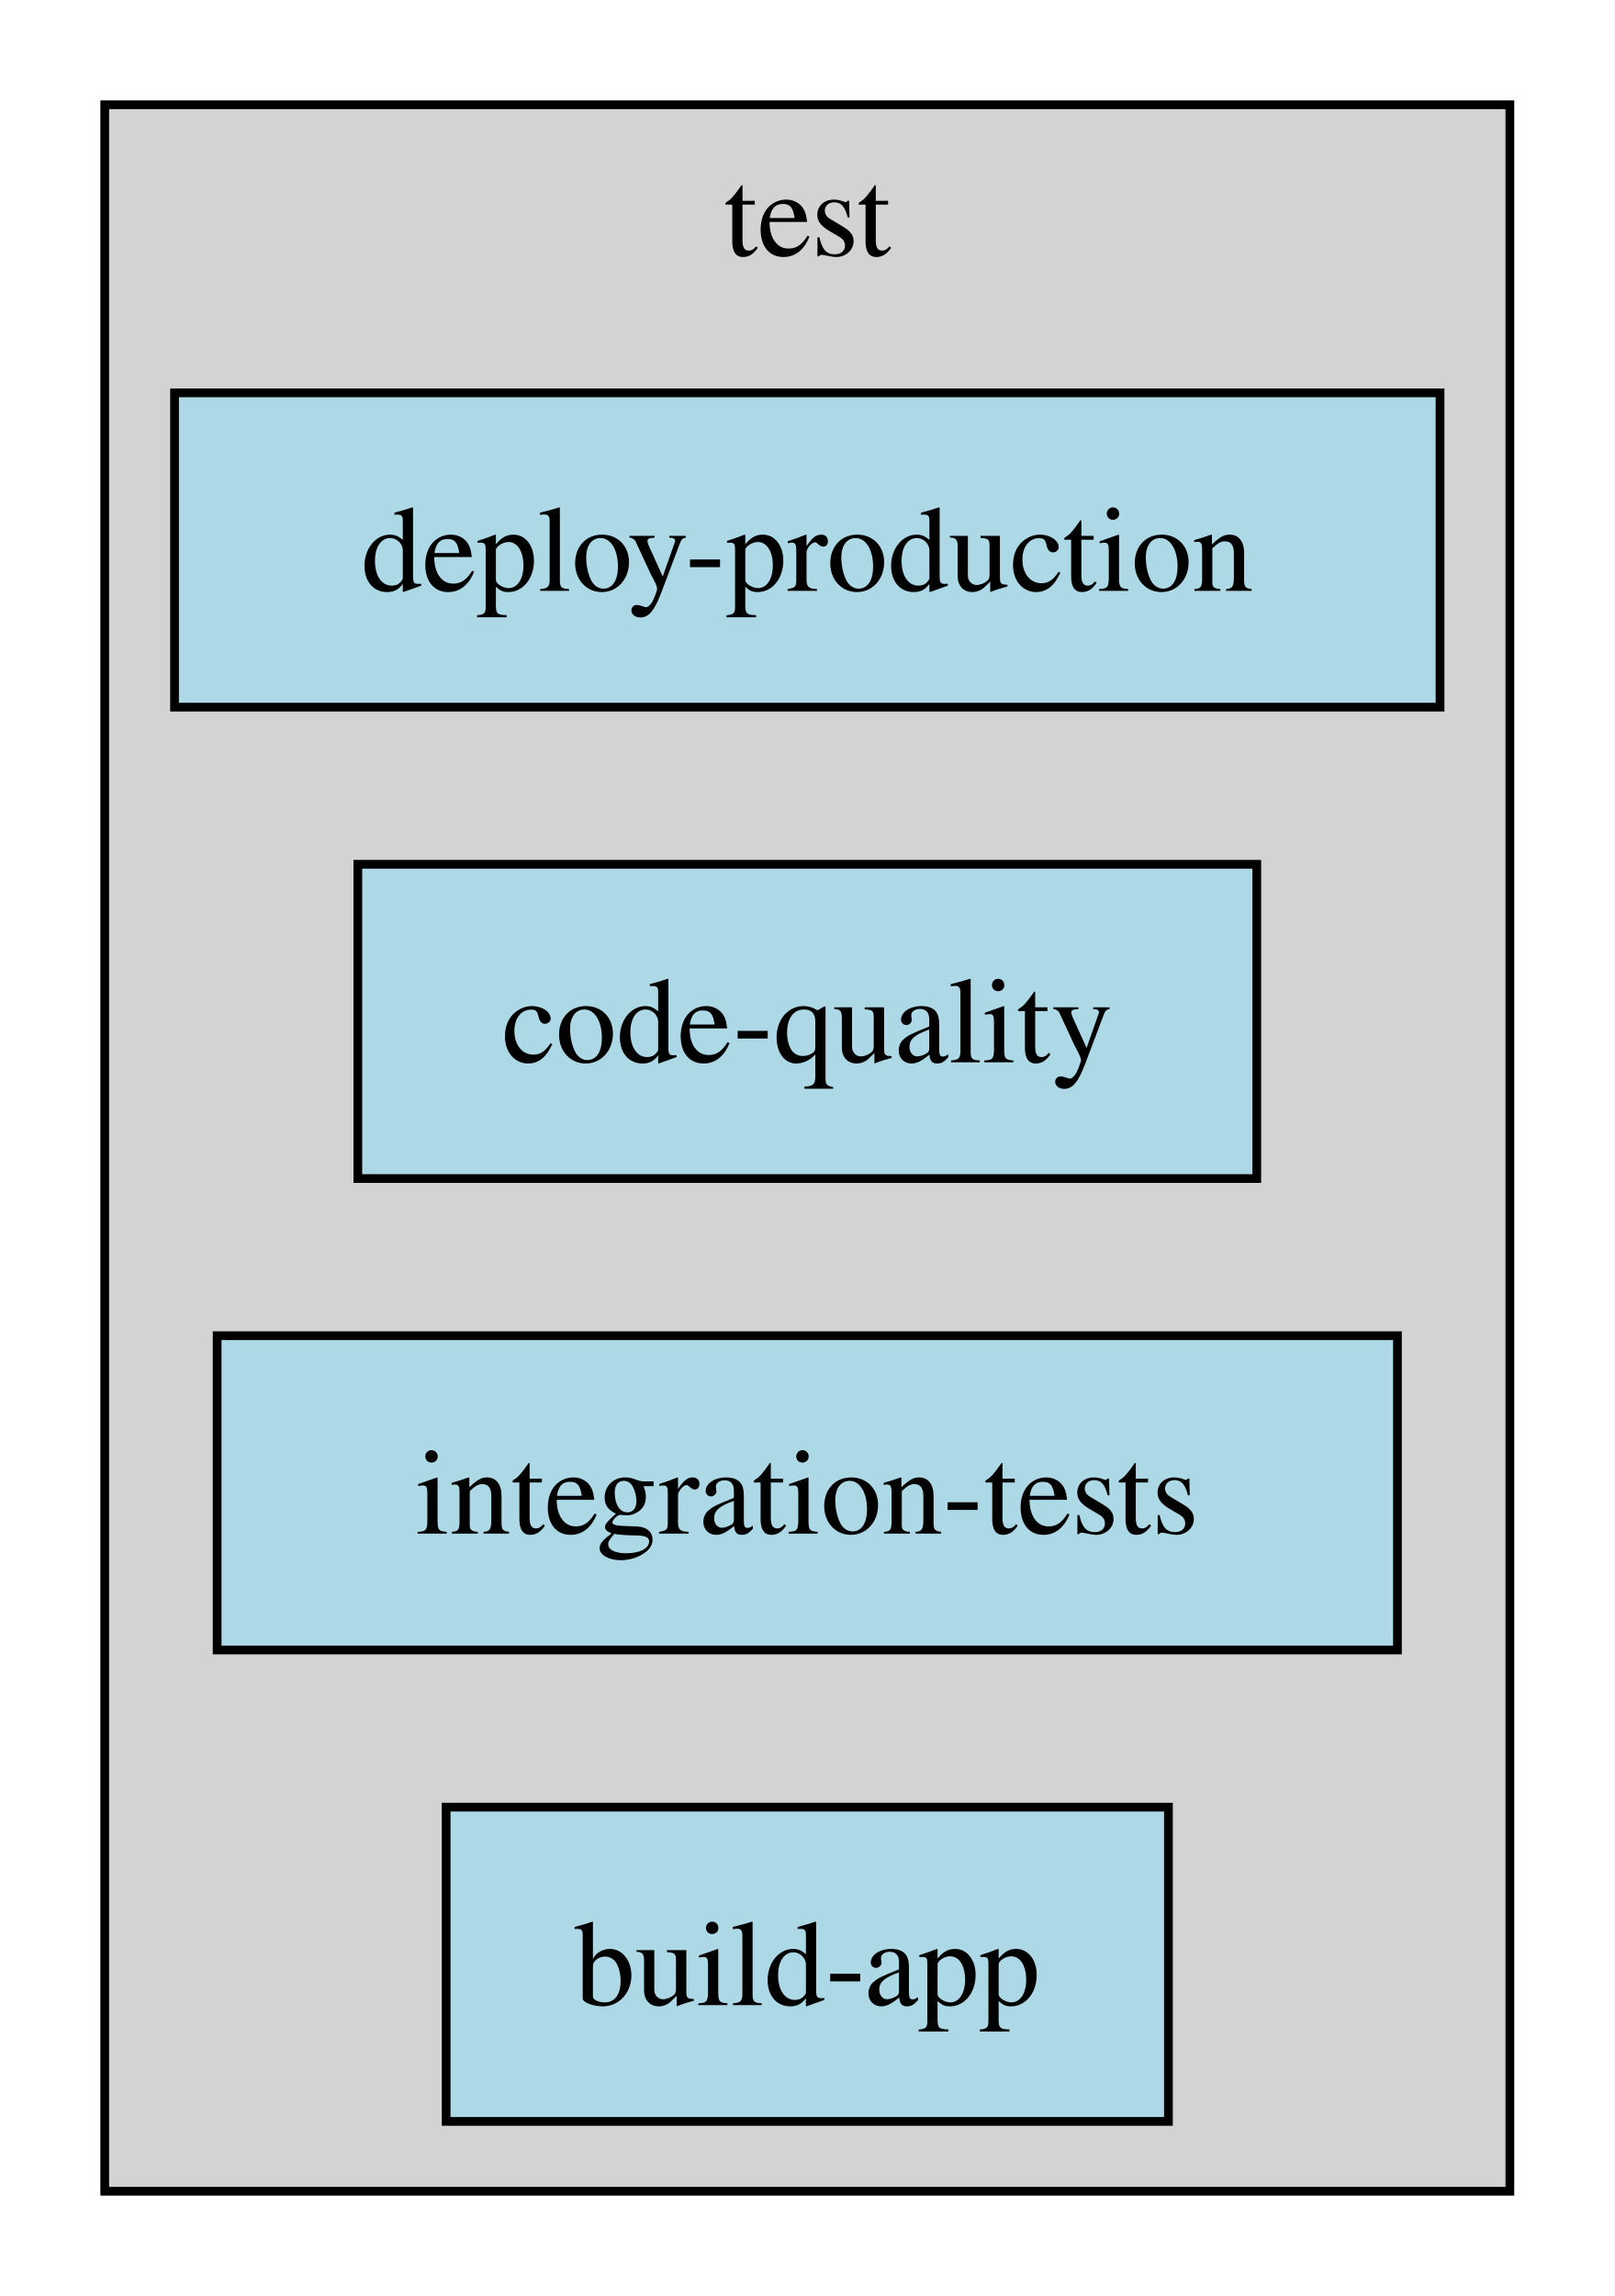
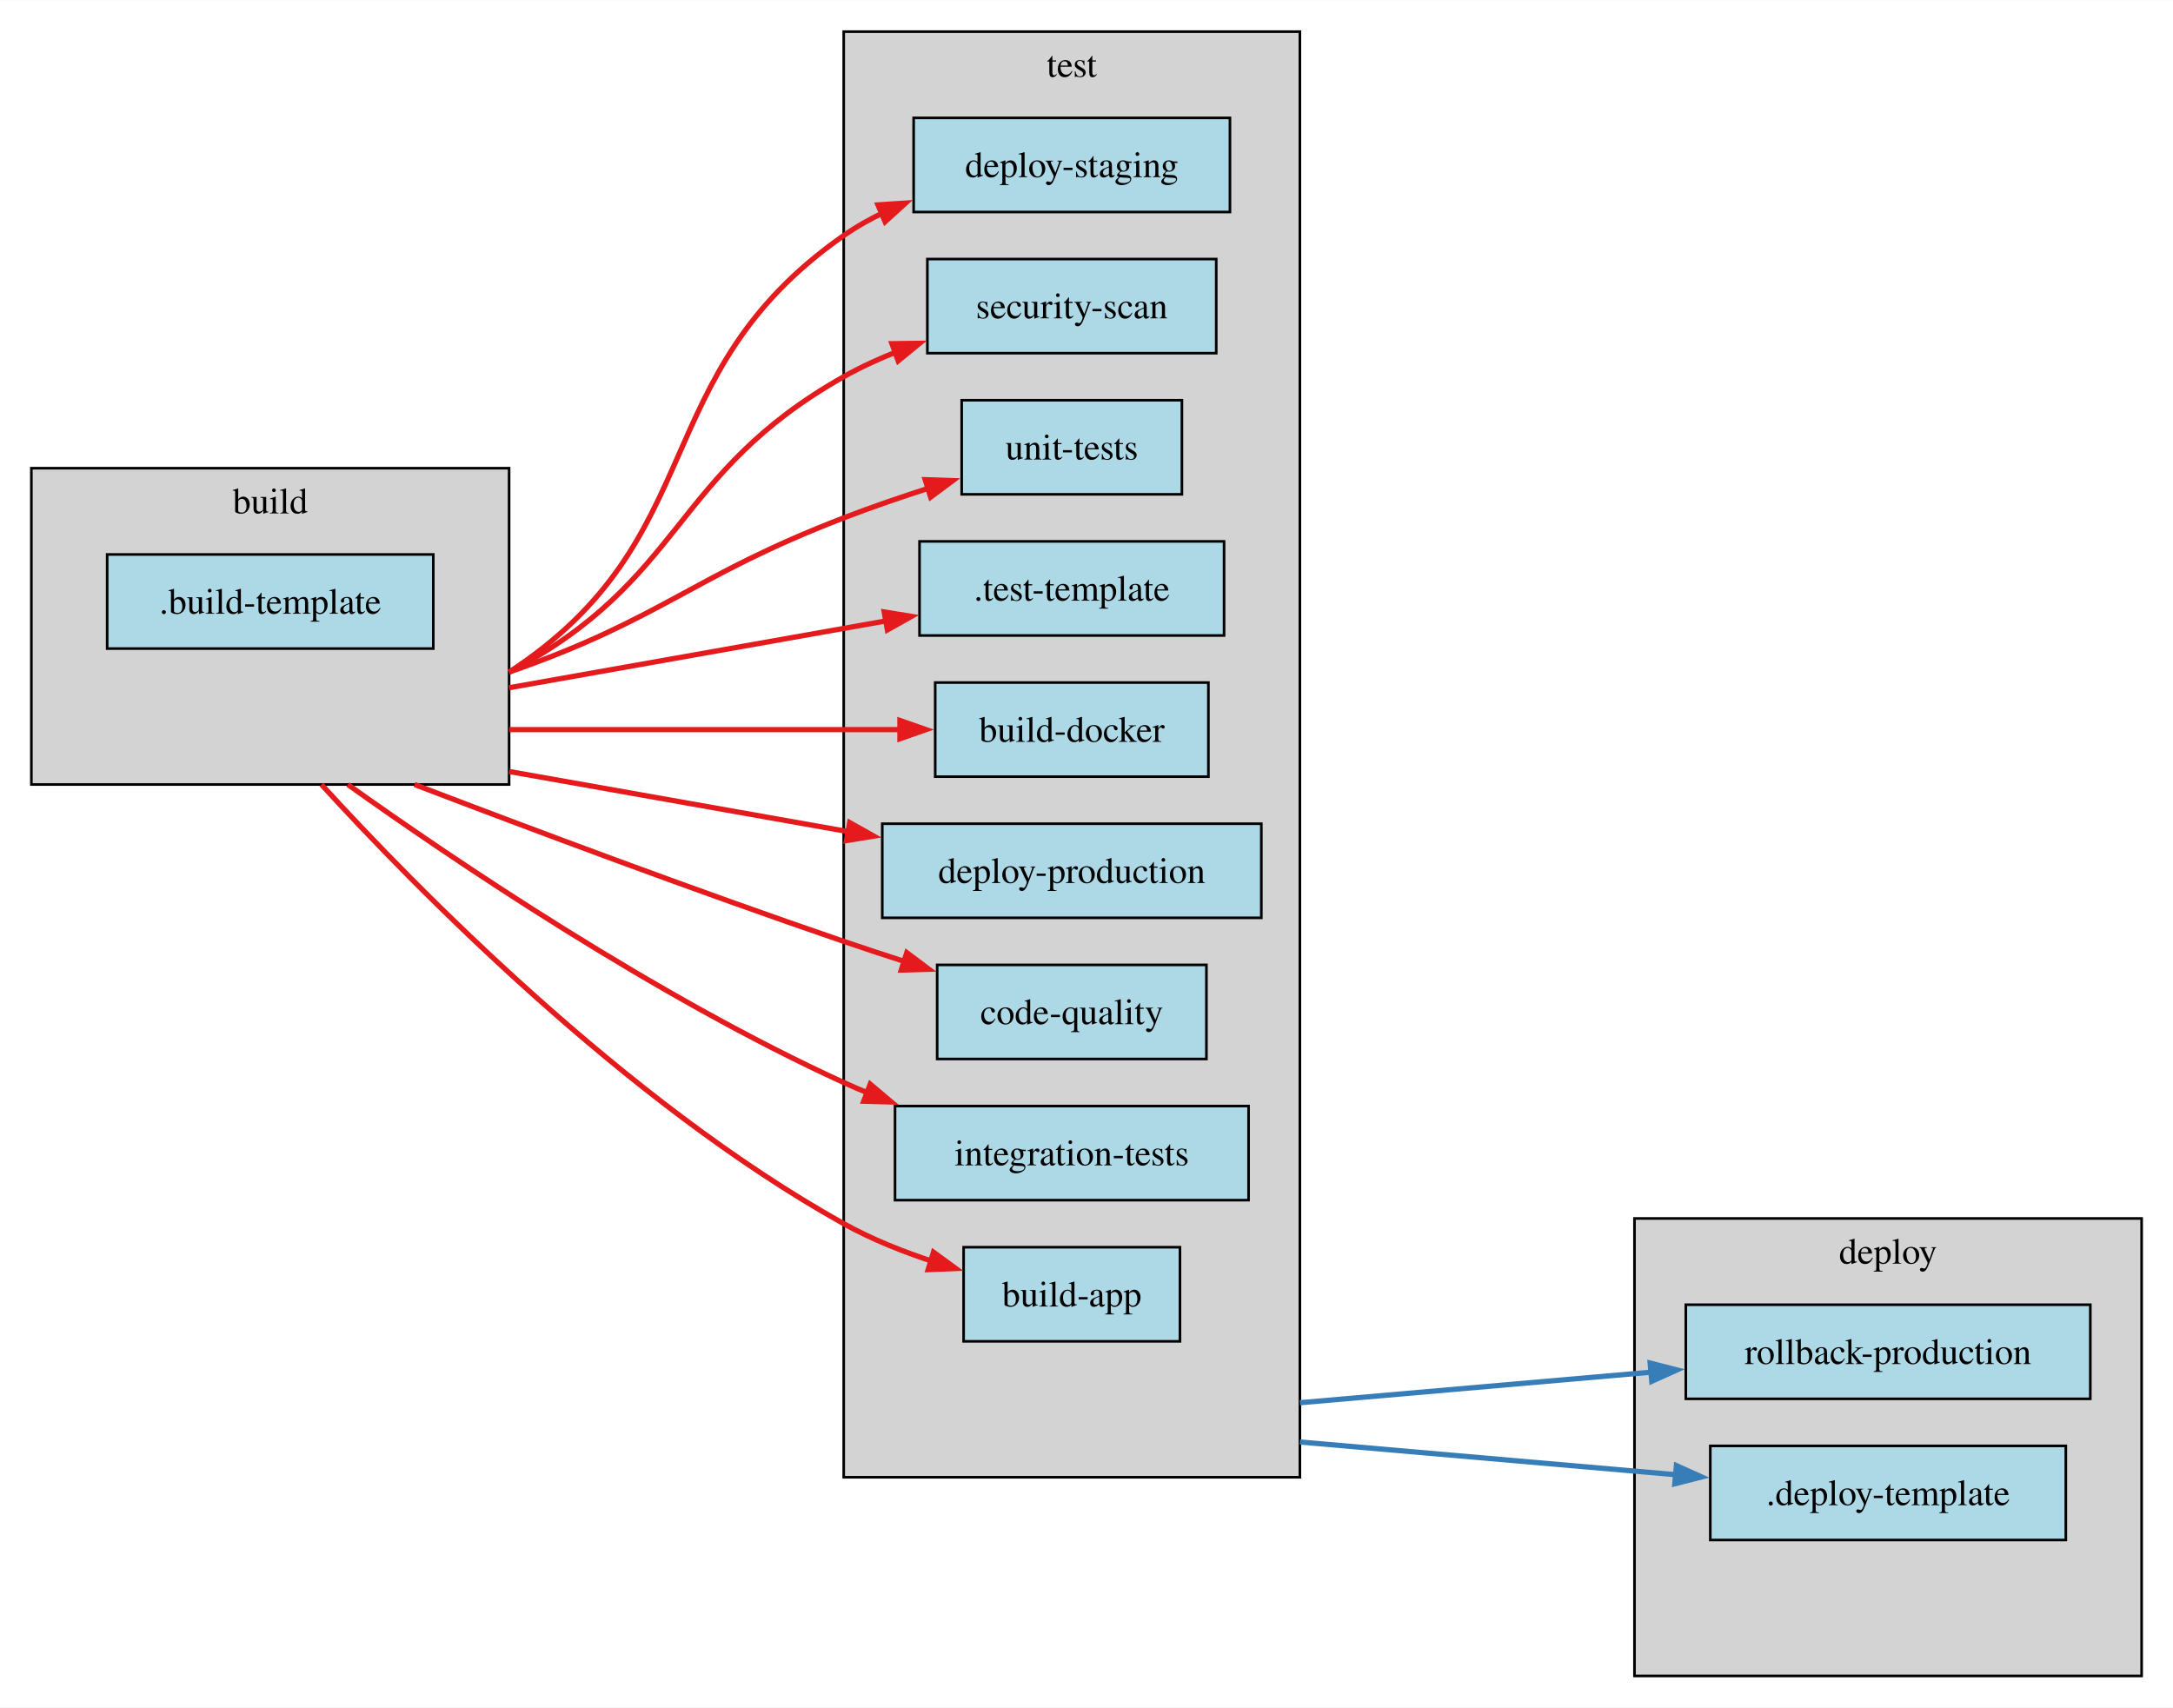
- <svg xmlns="http://www.w3.org/2000/svg" xmlns:xlink="http://www.w3.org/1999/xlink" width="185pt" height="263pt" viewBox="0.00 0.00 185.00 263.00">
-   <g id="graph0" class="graph" transform="scale(1 1) rotate(0) translate(4 259)">
-     <polygon fill="white" stroke="none" points="-4,4 -4,-259 181,-259 181,4 -4,4" />
+ <svg xmlns="http://www.w3.org/2000/svg" xmlns:xlink="http://www.w3.org/1999/xlink" width="831pt" height="653pt" viewBox="0.00 0.00 831.25 653.00">
+   <g id="graph0" class="graph" transform="scale(1 1) rotate(0) translate(4 649)">
+     <polygon fill="white" stroke="none" points="-4,4 -4,-649 827.25,-649 827.25,4 -4,4" />
    <g id="clust1" class="cluster">
-       <polygon fill="lightgrey" stroke="black" points="8,-8 8,-247 169,-247 169,-8 8,-8" />
-       <text text-anchor="middle" x="88.5" y="-229.7" font-family="Times,serif" font-size="14.00">test</text>
+       <polygon fill="lightgrey" stroke="black" points="8,-349 8,-470 190.75,-470 190.75,-349 8,-349" />
+       <text text-anchor="middle" x="99.38" y="-452.7" font-family="Times,serif" font-size="14.00">build</text>
    </g>
-     <g id="node1" class="node">
-       <g id="a_node1">
-         <a xlink:title="---&#10;variables:&#10;  BUILD_TYPE: optimized&#10;script:&#10;- echo &quot;Building application with overrides...&quot;&#10;- echo &quot;Build type: ${BUILD_TYPE}&quot;&#10;- mkdir -p build&#10;- echo &quot;app-v${VERSION}-optimized&quot; &gt; build/app.txt&#10;- echo &quot;Build completed with custom configuration&quot;&#10;after_script:&#10;- echo &quot;Custom post-build step&quot;&#10;- ls -la build/&#10;">
-           <polygon fill="lightblue" stroke="black" points="129.88,-52 47.12,-52 47.12,-16 129.88,-16 129.88,-52" />
-           <text text-anchor="middle" x="88.5" y="-29.32" font-family="Times,serif" font-size="14.00">build-app</text>
+     <g id="clust2" class="cluster">
+       <polygon fill="lightgrey" stroke="black" points="318.75,-84 318.75,-637 493.25,-637 493.25,-84 318.75,-84" />
+       <text text-anchor="middle" x="406" y="-619.7" font-family="Times,serif" font-size="14.00">test</text>
+     </g>
+     <g id="clust3" class="cluster">
+       <polygon fill="lightgrey" stroke="black" points="621.25,-8 621.25,-183 815.25,-183 815.25,-8 621.25,-8" />
+       <text text-anchor="middle" x="718.25" y="-165.7" font-family="Times,serif" font-size="14.00">deploy</text>
+     </g>
+     <g id="node4" class="node">
+       <g id="a_node4">
+         <a xlink:title="---&#10;variables:&#10;  BUILD_TYPE: optimized&#10;script:&#10;- echo &quot;Building application...&quot;&#10;- mkdir -p build&#10;- echo &quot;app-v1.0.0&quot; &gt; build/app.txt&#10;- echo &quot;Build completed successfully&quot;&#10;after_script:&#10;- echo &quot;Custom post-build step&quot;&#10;- ls -la build/&#10;extends: &quot;.build-template&quot;&#10;">
+           <polygon fill="lightblue" stroke="black" points="447.38,-172 364.62,-172 364.62,-136 447.38,-136 447.38,-172" />
+           <text text-anchor="middle" x="406" y="-149.32" font-family="Times,serif" font-size="14.00">build-app</text>
        </a>
      </g>
    </g>
-     <g id="node2" class="node">
-       <g id="a_node2">
-         <a xlink:title="---&#10;allow_failure: true&#10;script:&#10;- echo &quot;Running integration tests (with override)...&quot;&#10;- echo &quot;Test suite: Integration Tests (Extended)&quot;&#10;- echo &quot;Running additional smoke tests...&quot;&#10;- echo &quot;Tests passed: 50/50&quot;&#10;- echo &quot;All integration tests passed&quot;&#10;">
-           <polygon fill="lightblue" stroke="black" points="156.12,-106 20.88,-106 20.88,-70 156.12,-70 156.12,-106" />
-           <text text-anchor="middle" x="88.5" y="-83.33" font-family="Times,serif" font-size="14.00">integration-tests</text>
+     <g id="edge1" class="edge">
+       <path fill="none" stroke="#e41a1c" stroke-width="2" d="M118.96,-349C154.22,-310.38 234.84,-227.76 318.75,-181 329.56,-174.98 341.89,-170.1 353.79,-166.24" />
+       <polygon fill="#e41a1c" stroke="#e41a1c" stroke-width="2" points="353.08,-170.11 361.63,-163.86 351.05,-163.42 353.08,-170.11" />
+     </g>
+     <g id="node5" class="node">
+       <g id="a_node5">
+         <a xlink:title="---&#10;allow_failure: false&#10;script:&#10;- echo &quot;Running integration tests...&quot;&#10;- echo &quot;Test suite: Integration Tests&quot;&#10;- echo &quot;Tests passed: 45/45&quot;&#10;- echo &quot;All integration tests passed&quot;&#10;extends: &quot;.test-template&quot;&#10;dependencies:&#10;- build-app&#10;">
+           <polygon fill="lightblue" stroke="black" points="473.62,-226 338.38,-226 338.38,-190 473.62,-190 473.62,-226" />
+           <text text-anchor="middle" x="406" y="-203.32" font-family="Times,serif" font-size="14.00">integration-tests</text>
        </a>
      </g>
    </g>
-     <g id="node3" class="node">
-       <g id="a_node3">
+     <g id="edge2" class="edge">
+       <path fill="none" stroke="#e41a1c" stroke-width="2" d="M129.05,-349C169.59,-320.09 246.77,-267.89 318.75,-235 322.1,-233.47 325.57,-231.99 329.1,-230.57" />
+       <polygon fill="#e41a1c" stroke="#e41a1c" stroke-width="2" points="328.89,-234.39 336.99,-227.56 326.4,-227.85 328.89,-234.39" />
+     </g>
+     <g id="node6" class="node">
+       <g id="a_node6">
        <a xlink:title="---&#10;stage: test&#10;script:&#10;- echo &quot;Running code quality checks...&quot;&#10;- echo &quot;Analyzing code style...&quot;&#10;- echo &quot;Checking for code smells...&quot;&#10;- echo &quot;Quality score: A+&quot;&#10;dependencies:&#10;- build-app&#10;allow_failure: true&#10;">
-           <polygon fill="lightblue" stroke="black" points="140,-160 37,-160 37,-124 140,-124 140,-160" />
-           <text text-anchor="middle" x="88.5" y="-137.32" font-family="Times,serif" font-size="14.00">code-quality</text>
+           <polygon fill="lightblue" stroke="black" points="457.5,-280 354.5,-280 354.5,-244 457.5,-244 457.5,-280" />
+           <text text-anchor="middle" x="406" y="-257.32" font-family="Times,serif" font-size="14.00">code-quality</text>
        </a>
      </g>
    </g>
-     <g id="node4" class="node">
-       <g id="a_node4">
-         <a xlink:title="---&#10;before_script:&#10;- echo &quot;Preparing production deployment with extra checks...&quot;&#10;- echo &quot;Verifying all tests passed...&quot;&#10;- echo &quot;Checking deployment prerequisites...&quot;&#10;script:&#10;- echo &quot;Deploying to production environment (verified)...&quot;&#10;- echo &quot;Target: www.example.com&quot;&#10;- echo &quot;Running pre-deployment health checks...&quot;&#10;- echo &quot;Production deployment completed successfully&quot;&#10;after_script:&#10;- echo &quot;Running post-deployment verification...&quot;&#10;- echo &quot;Sending deployment notification...&quot;&#10;">
-           <polygon fill="lightblue" stroke="black" points="161,-214 16,-214 16,-178 161,-178 161,-214" />
-           <text text-anchor="middle" x="88.5" y="-191.32" font-family="Times,serif" font-size="14.00">deploy-production</text>
+     <g id="edge3" class="edge">
+       <path fill="none" stroke="#e41a1c" stroke-width="2" d="M154.58,-349C198.6,-332.17 262.39,-308.26 318.75,-289 326.7,-286.28 335.1,-283.52 343.41,-280.85" />
+       <polygon fill="#e41a1c" stroke="#e41a1c" stroke-width="2" points="342.88,-284.69 351.35,-278.33 340.76,-278.02 342.88,-284.69" />
+     </g>
+     <g id="node7" class="node">
+       <g id="a_node7">
+         <a xlink:title="---&#10;before_script:&#10;- echo &quot;Preparing production deployment with extra checks...&quot;&#10;- echo &quot;Verifying all tests passed...&quot;&#10;- echo &quot;Checking deployment prerequisites...&quot;&#10;script:&#10;- echo &quot;Deploying to production environment...&quot;&#10;- echo &quot;Target: www.example.com&quot;&#10;- echo &quot;Production deployment completed&quot;&#10;after_script:&#10;- echo &quot;Running post-deployment verification...&quot;&#10;- echo &quot;Sending deployment notification...&quot;&#10;extends: &quot;.deploy-template&quot;&#10;environment:&#10;  name: production&#10;  url: https://www.example.com&#10;only:&#10;- main&#10;when: manual&#10;">
+           <polygon fill="lightblue" stroke="black" points="478.5,-334 333.5,-334 333.5,-298 478.5,-298 478.5,-334" />
+           <text text-anchor="middle" x="406" y="-311.32" font-family="Times,serif" font-size="14.00">deploy-production</text>
        </a>
      </g>
    </g>
+     <g id="edge4" class="edge">
+       <path fill="none" stroke="#e41a1c" stroke-width="2" d="M190.75,-353.98C232.35,-346.6 281.4,-337.91 322.05,-330.7" />
+       <polygon fill="#e41a1c" stroke="#e41a1c" stroke-width="2" points="321.03,-334.44 330.27,-329.25 319.81,-327.55 321.03,-334.44" />
+     </g>
+     <g id="node8" class="node">
+       <g id="a_node8">
+         <a xlink:title="---&#10;extends: &quot;.build-template&quot;&#10;script:&#10;- echo &quot;Building Docker image...&quot;&#10;- mkdir -p build&#10;- echo &quot;docker-image:latest&quot; &gt; build/docker.txt&#10;- echo &quot;Docker build completed&quot;&#10;only:&#10;- main&#10;- develop&#10;">
+           <polygon fill="lightblue" stroke="black" points="458.25,-388 353.75,-388 353.75,-352 458.25,-352 458.25,-388" />
+           <text text-anchor="middle" x="406" y="-365.32" font-family="Times,serif" font-size="14.00">build-docker</text>
+         </a>
+       </g>
+     </g>
+     <g id="edge5" class="edge">
+       <path fill="none" stroke="#e41a1c" stroke-width="2" d="M190.75,-370C239.42,-370 298.27,-370 341.96,-370" />
+       <polygon fill="#e41a1c" stroke="#e41a1c" stroke-width="2" points="340.25,-373.5 350.25,-370 340.25,-366.5 340.25,-373.5" />
+     </g>
+     <g id="node9" class="node">
+       <g id="a_node9">
+         <a xlink:title="---&#10;stage: test&#10;before_script:&#10;- echo &quot;Setting up test environment...&quot;&#10;">
+           <polygon fill="lightblue" stroke="black" points="464.25,-442 347.75,-442 347.75,-406 464.25,-406 464.25,-442" />
+           <text text-anchor="middle" x="406" y="-419.32" font-family="Times,serif" font-size="14.00">.test-template</text>
+         </a>
+       </g>
+     </g>
+     <g id="edge6" class="edge">
+       <path fill="none" stroke="#e41a1c" stroke-width="2" d="M190.75,-386.02C237.38,-394.29 293.34,-404.21 336.38,-411.84" />
+       <polygon fill="#e41a1c" stroke="#e41a1c" stroke-width="2" points="334.23,-415.01 344.68,-413.31 335.45,-408.12 334.23,-415.01" />
+     </g>
+     <g id="node10" class="node">
+       <g id="a_node10">
+         <a xlink:title="---&#10;extends: &quot;.test-template&quot;&#10;script:&#10;- echo &quot;Running unit tests...&quot;&#10;- echo &quot;Test suite: Unit Tests&quot;&#10;- echo &quot;Tests passed: 150/150&quot;&#10;- echo &quot;Coverage: 85%&quot;&#10;dependencies:&#10;- build-app&#10;">
+           <polygon fill="lightblue" stroke="black" points="448.12,-496 363.88,-496 363.88,-460 448.12,-460 448.12,-496" />
+           <text text-anchor="middle" x="406" y="-473.32" font-family="Times,serif" font-size="14.00">unit-tests</text>
+         </a>
+       </g>
+     </g>
+     <g id="edge7" class="edge">
+       <path fill="none" stroke="#e41a1c" stroke-width="2" d="M190.75,-392C249.9,-412.62 260.29,-428.49 318.75,-451 329.51,-455.15 341.2,-459.14 352.4,-462.72" />
+       <polygon fill="#e41a1c" stroke="#e41a1c" stroke-width="2" points="349.91,-465.61 360.5,-465.25 352,-458.93 349.91,-465.61" />
+     </g>
+     <g id="node11" class="node">
+       <g id="a_node11">
+         <a xlink:title="---&#10;extends: &quot;.test-template&quot;&#10;script:&#10;- echo &quot;Running security scan...&quot;&#10;- echo &quot;Scanning for vulnerabilities...&quot;&#10;- echo &quot;No critical vulnerabilities found&quot;&#10;allow_failure: true&#10;">
+           <polygon fill="lightblue" stroke="black" points="461.25,-550 350.75,-550 350.75,-514 461.25,-514 461.25,-550" />
+           <text text-anchor="middle" x="406" y="-527.33" font-family="Times,serif" font-size="14.00">security-scan</text>
+         </a>
+       </g>
+     </g>
+     <g id="edge8" class="edge">
+       <path fill="none" stroke="#e41a1c" stroke-width="2" d="M190.75,-392C258.02,-427.11 252.64,-467.74 318.75,-505 325.36,-508.73 332.56,-512.01 339.87,-514.88" />
+       <polygon fill="#e41a1c" stroke="#e41a1c" stroke-width="2" points="337.19,-517.63 347.79,-517.77 339.59,-511.05 337.19,-517.63" />
+     </g>
+     <g id="node12" class="node">
+       <g id="a_node12">
+         <a xlink:title="---&#10;extends: &quot;.deploy-template&quot;&#10;script:&#10;- echo &quot;Deploying to staging environment...&quot;&#10;- echo &quot;Target: staging.example.com&quot;&#10;- echo &quot;Deployment completed&quot;&#10;environment:&#10;  name: staging&#10;  url: https://staging.example.com&#10;only:&#10;- develop&#10;">
+           <polygon fill="lightblue" stroke="black" points="466.5,-604 345.5,-604 345.5,-568 466.5,-568 466.5,-604" />
+           <text text-anchor="middle" x="406" y="-581.33" font-family="Times,serif" font-size="14.00">deploy-staging</text>
+         </a>
+       </g>
+     </g>
+     <g id="edge10" class="edge">
+       <path fill="none" stroke="#e41a1c" stroke-width="2" d="M190.75,-392C269.08,-443.08 242.11,-505.42 318.75,-559 323.73,-562.48 329.18,-565.53 334.85,-568.2" />
+       <polygon fill="#e41a1c" stroke="#e41a1c" stroke-width="2" points="331.85,-570.73 342.43,-571.41 334.58,-564.28 331.85,-570.73" />
+     </g>
+     <g id="node2" class="node">
+       <g id="a_node2">
+         <a xlink:title="---&#10;stage: build&#10;before_script:&#10;- echo &quot;Preparing build environment...&quot;&#10;artifacts:&#10;  paths:&#10;  - build/&#10;  expire_in: 1 hour&#10;">
+           <polygon fill="lightblue" stroke="black" points="161.75,-437 37,-437 37,-401 161.75,-401 161.75,-437" />
+           <text text-anchor="middle" x="99.38" y="-414.32" font-family="Times,serif" font-size="14.00">.build-template</text>
+         </a>
+       </g>
+     </g>
+     <g id="node14" class="node">
+       <g id="a_node14">
+         <a xlink:title="---&#10;stage: deploy&#10;before_script:&#10;- echo &quot;Preparing deployment...&quot;&#10;when: manual&#10;only:&#10;- main&#10;- develop&#10;">
+           <polygon fill="lightblue" stroke="black" points="786.25,-96 650.25,-96 650.25,-60 786.25,-60 786.25,-96" />
+           <text text-anchor="middle" x="718.25" y="-73.33" font-family="Times,serif" font-size="14.00">.deploy-template</text>
+         </a>
+       </g>
+     </g>
+     <g id="edge9" class="edge">
+       <path fill="none" stroke="#377eb8" stroke-width="2" d="M493.25,-97.49C538.79,-93.53 594.28,-88.7 638.63,-84.84" />
+       <polygon fill="#377eb8" stroke="#377eb8" stroke-width="2" points="637.28,-88.47 646.94,-84.12 636.67,-81.5 637.28,-88.47" />
+     </g>
+     <g id="node15" class="node">
+       <g id="a_node15">
+         <a xlink:title="---&#10;stage: deploy&#10;script:&#10;- echo &quot;Rolling back production deployment...&quot;&#10;- echo &quot;Restoring previous version...&quot;&#10;- echo &quot;Rollback completed&quot;&#10;environment:&#10;  name: production&#10;  action: rollback&#10;when: manual&#10;only:&#10;- main&#10;">
+           <polygon fill="lightblue" stroke="black" points="795.62,-150 640.88,-150 640.88,-114 795.62,-114 795.62,-150" />
+           <text text-anchor="middle" x="718.25" y="-127.33" font-family="Times,serif" font-size="14.00">rollback-production</text>
+         </a>
+       </g>
+     </g>
+     <g id="edge11" class="edge">
+       <path fill="none" stroke="#377eb8" stroke-width="2" d="M493.25,-112.51C535.63,-116.19 586.63,-120.63 629.25,-124.34" />
+       <polygon fill="#377eb8" stroke="#377eb8" stroke-width="2" points="627.24,-127.68 637.51,-125.06 627.85,-120.71 627.24,-127.68" />
+     </g>
  </g>
</svg>
